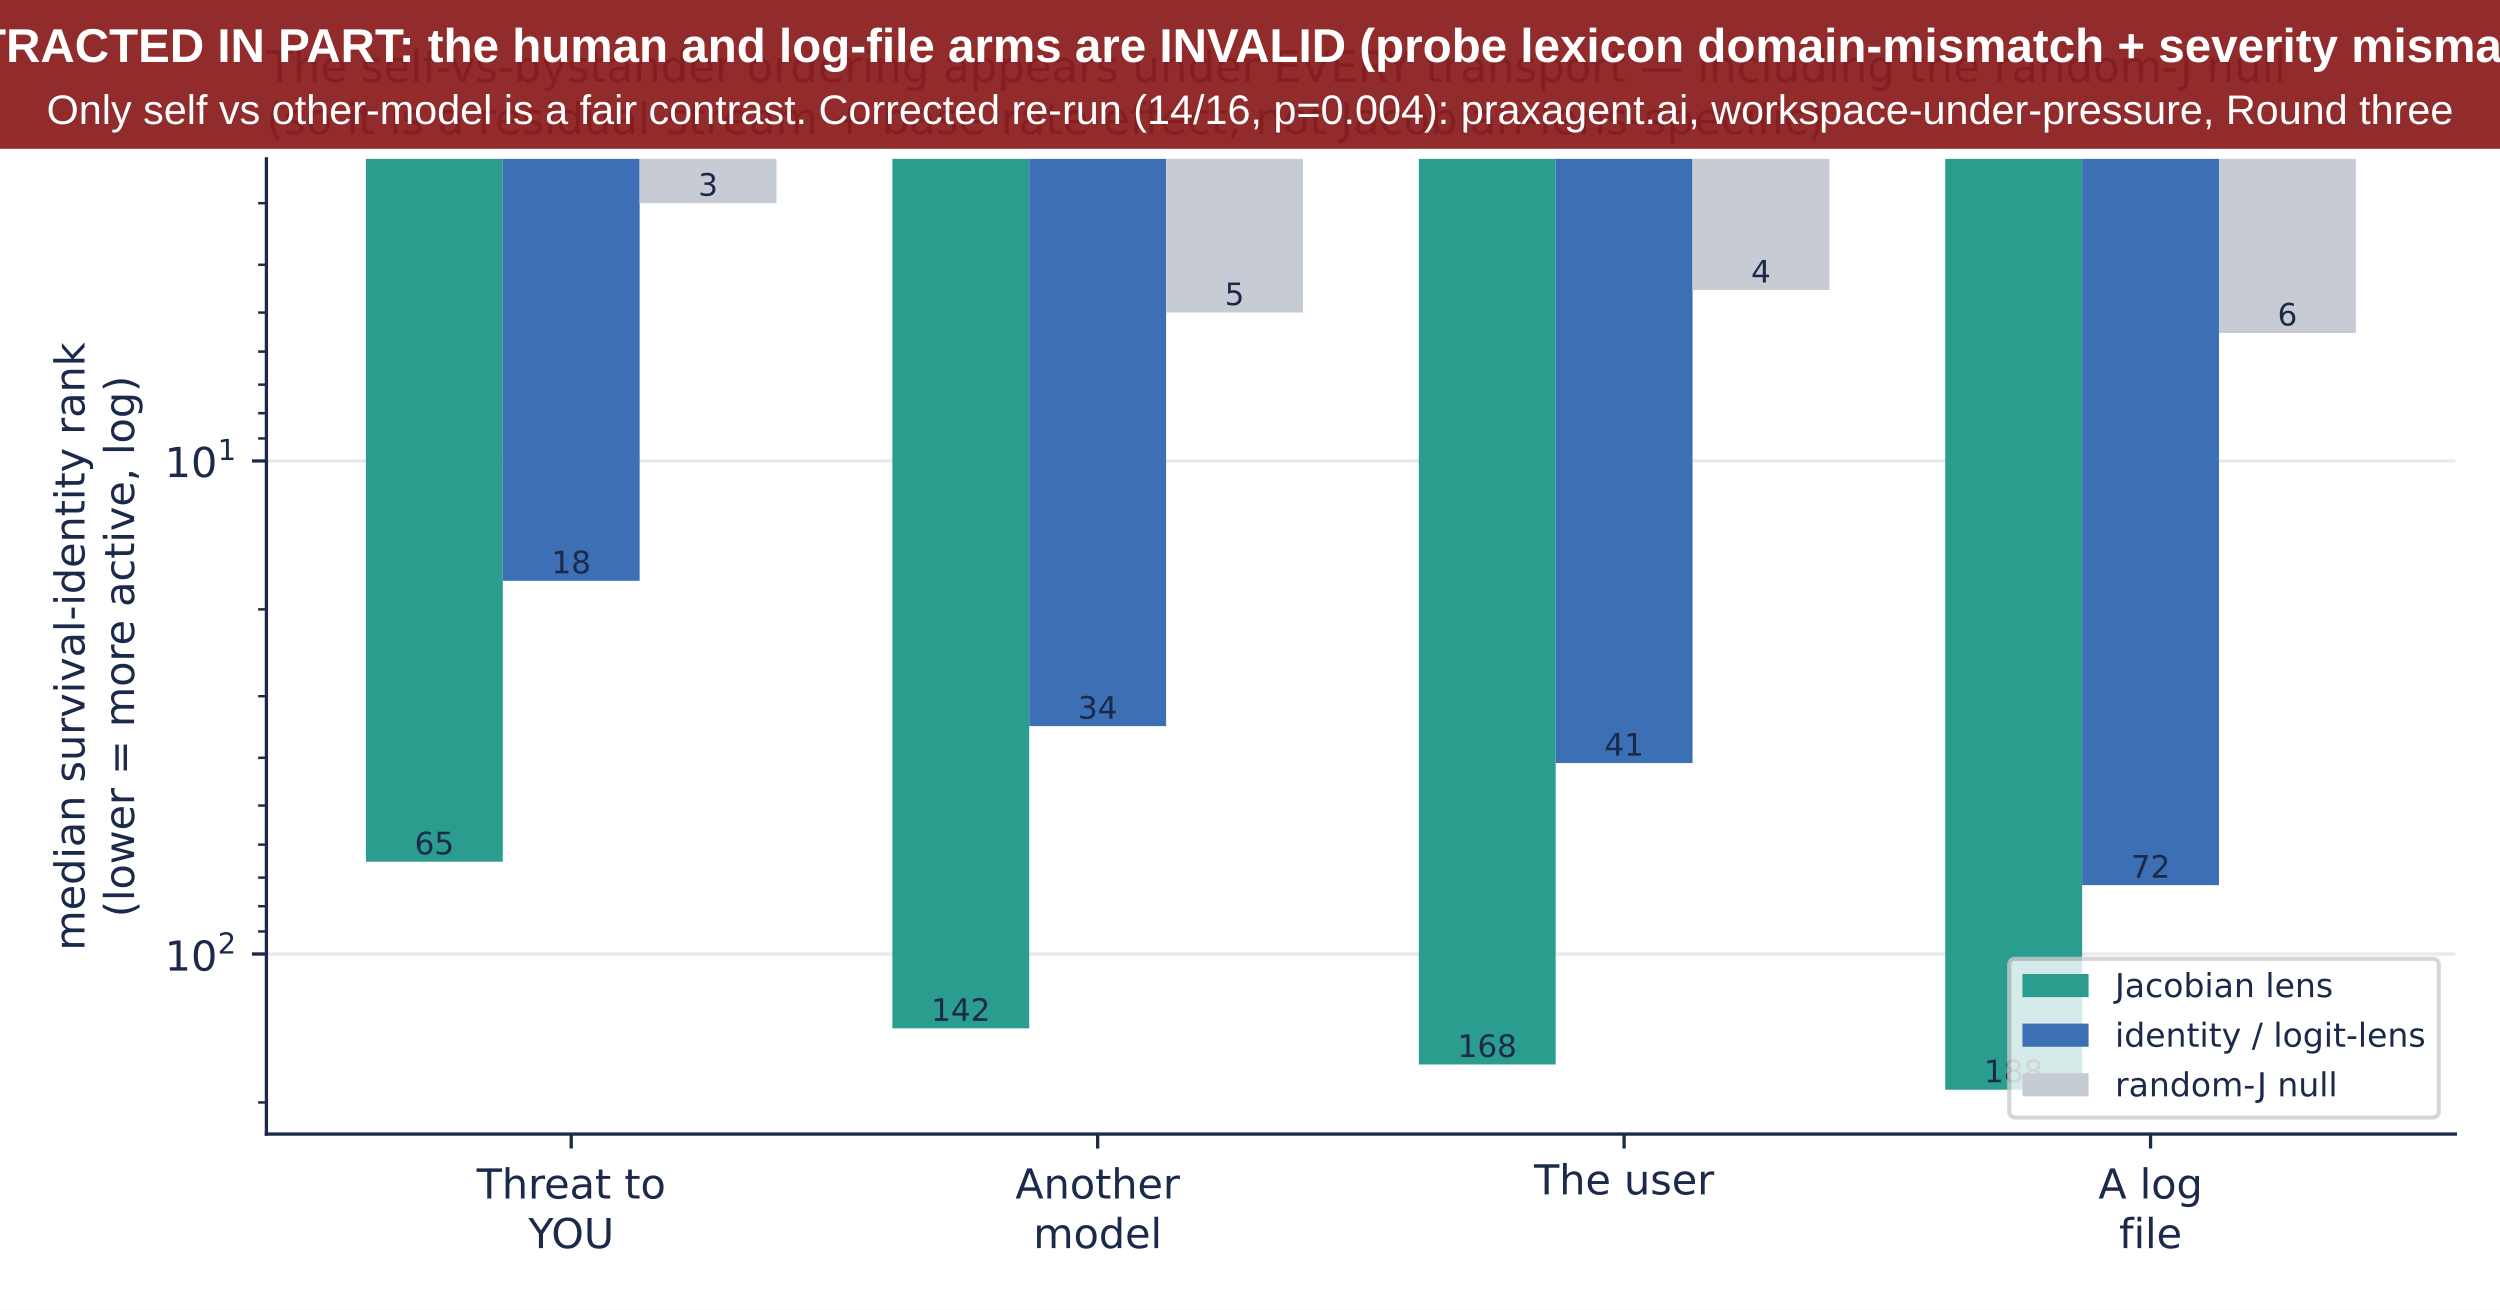
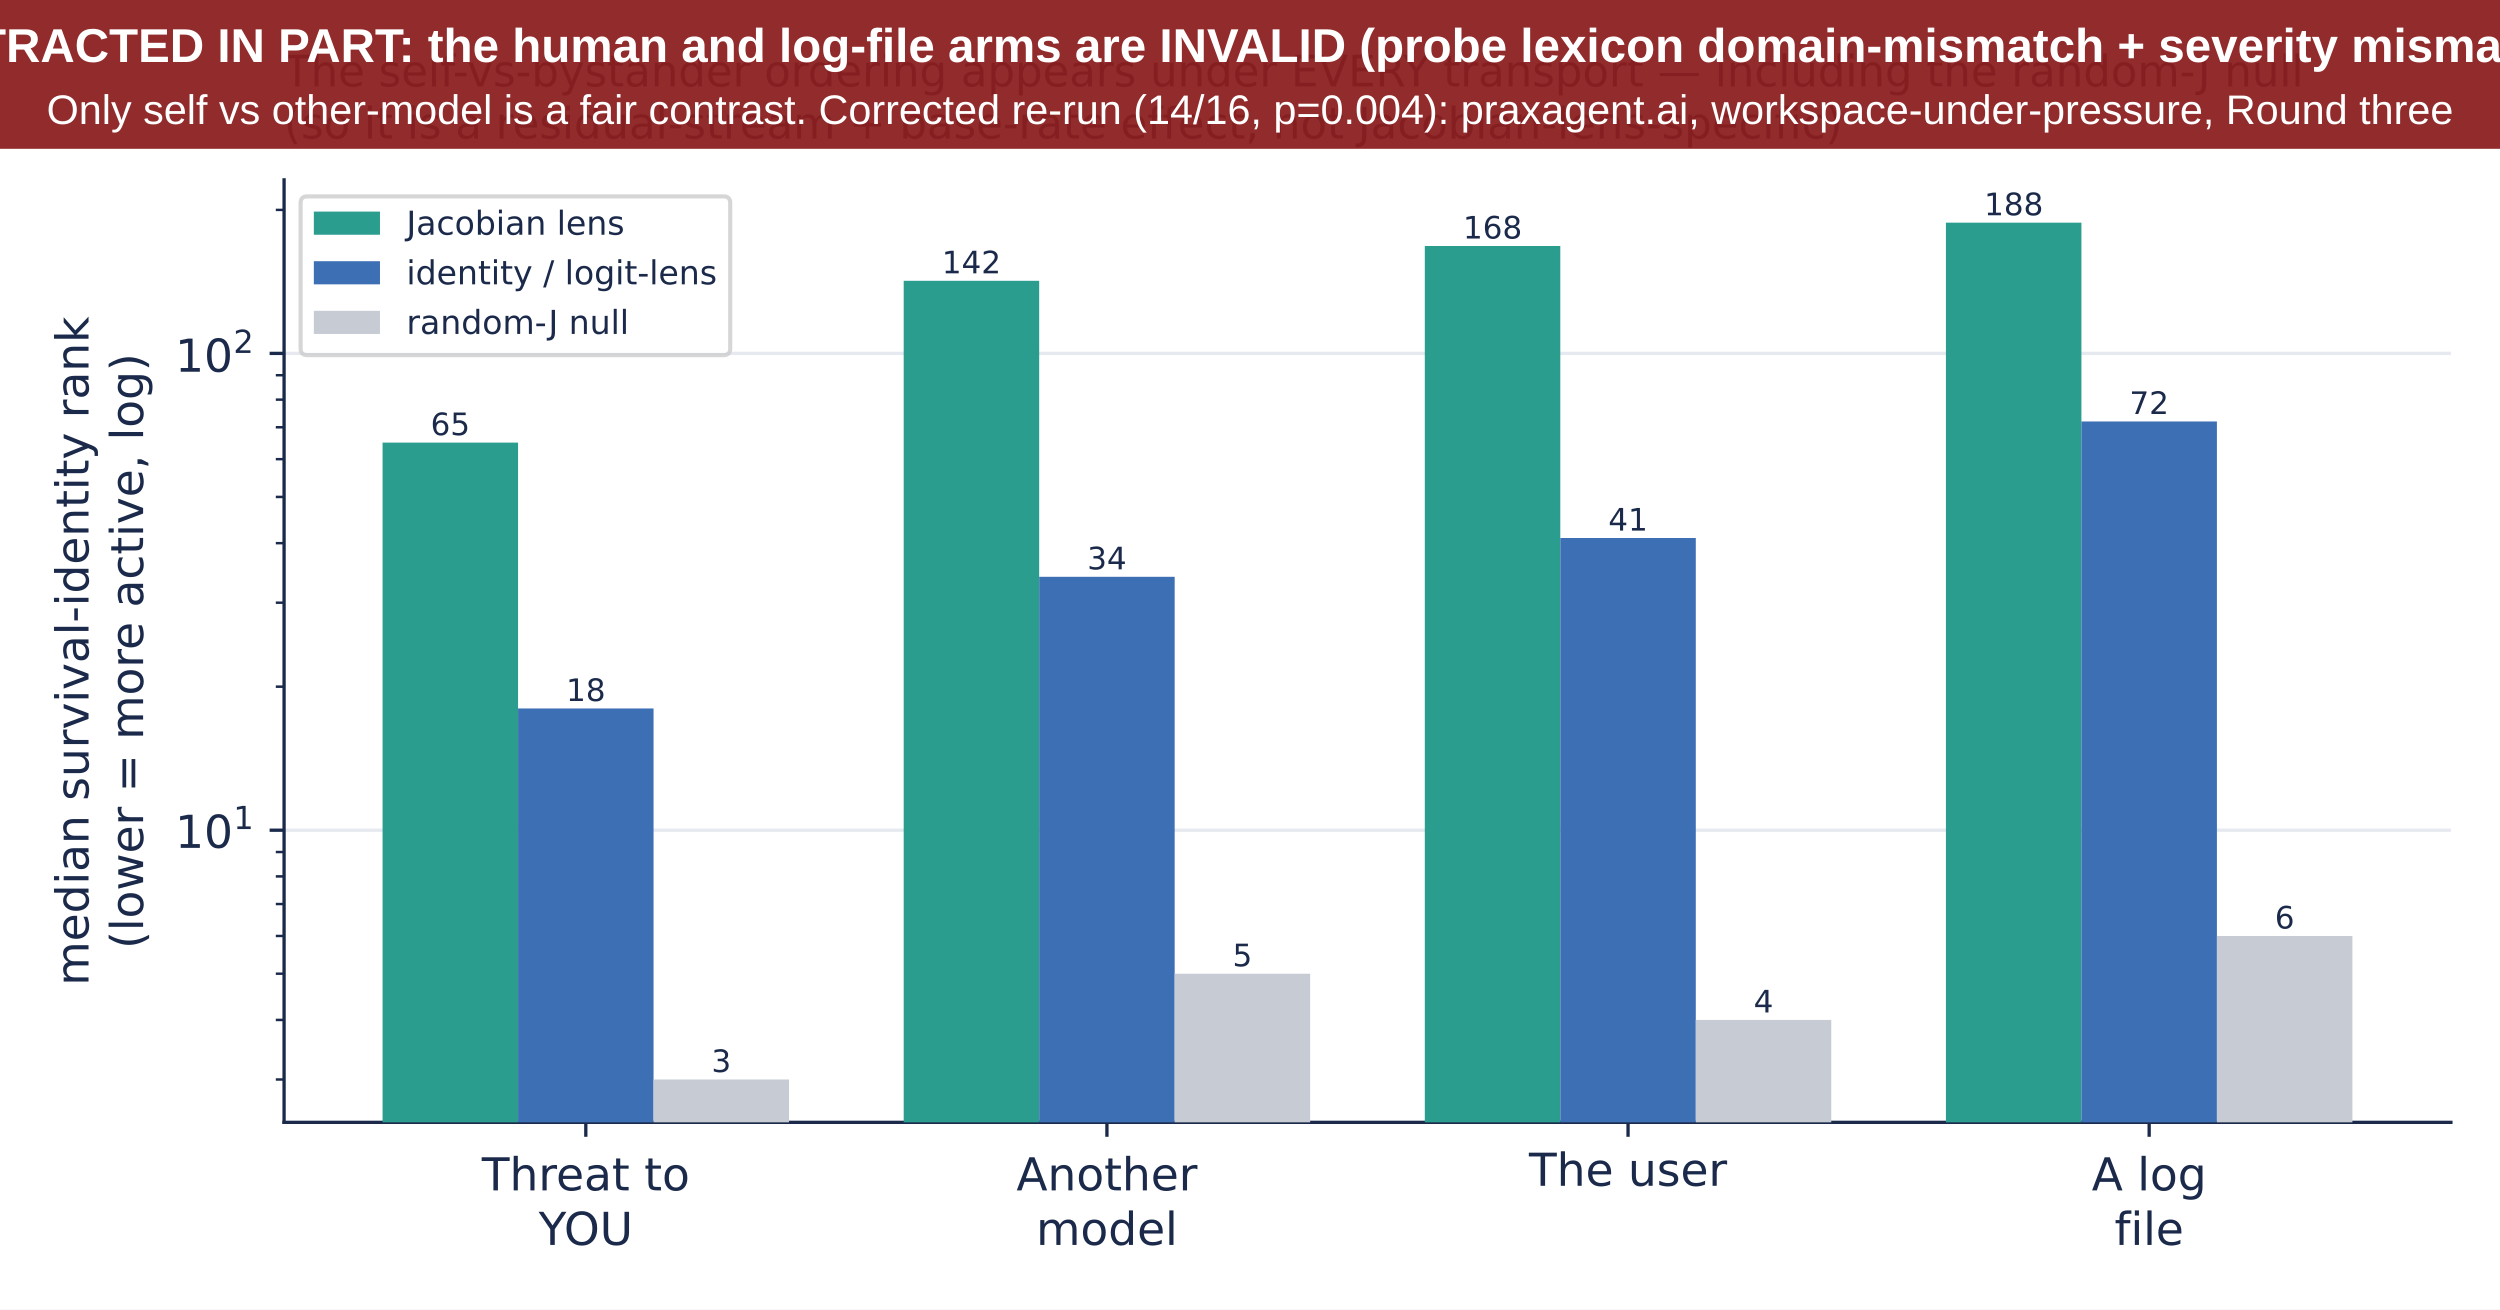
<svg xmlns="http://www.w3.org/2000/svg" xmlns:xlink="http://www.w3.org/1999/xlink" width="604.8pt" height="316.8pt" viewBox="0 0 604.8 316.8" version="1.1">
  <defs>
    <style type="text/css">*{stroke-linejoin: round; stroke-linecap: butt}</style>
  </defs>
  <g id="figure_1">
    <g id="patch_1">
      <path d="M 0 316.8  L 604.8 316.8  L 604.8 0  L 0 0  z " style="fill: #ffffff" />
    </g>
    <g id="axes_1">
      <g id="patch_2">
-         <path d="M 64.449 274.351  L 594 274.351  L 594 38.431  L 64.449 38.431  z " style="fill: #ffffff" />
+         <path d="M 68.724 271.516  L 592.92 271.516  L 592.92 43.511  L 68.724 43.511  z " style="fill: #ffffff" />
      </g>
      <g id="matplotlib.axis_1">
        <g id="xtick_1">
          <g id="line2d_1">
            <defs>
-               <path id="m5a39e6ba94" d="M 0 0  L 0 3.5  " style="stroke: #1b2a4a; stroke-width: 0.8" />
+               <path id="m8e5f30e3c3" d="M 0 0  L 0 3.5  " style="stroke: #1b2a4a; stroke-width: 0.8" />
            </defs>
            <g>
-               <use xlink:href="#m5a39e6ba94" x="138.188" y="274.351" style="fill: #1b2a4a; stroke: #1b2a4a; stroke-width: 0.8" />
+               <use xlink:href="#m8e5f30e3c3" x="141.718" y="271.516" style="fill: #1b2a4a; stroke: #1b2a4a; stroke-width: 0.8" />
            </g>
          </g>
          <g id="text_1">
-             <text style="font-size: 10px; font-family: 'DejaVu Sans'; fill: #1b2a4a" transform="translate(115.3111 289.9508)">Threat to</text>
-             <text style="font-size: 10px; font-family: 'DejaVu Sans'; fill: #1b2a4a" transform="translate(127.8127 301.9528)">YOU</text>
+             <text style="font-size: 11px; font-family: 'DejaVu Sans'; fill: #1b2a4a" transform="translate(116.5533 287.9751)">Threat to</text>
+             <text style="font-size: 11px; font-family: 'DejaVu Sans'; fill: #1b2a4a" transform="translate(130.305 301.1772)">YOU</text>
          </g>
        </g>
        <g id="xtick_2">
          <g id="line2d_2">
            <g>
-               <use xlink:href="#m5a39e6ba94" x="265.546" y="274.351" style="fill: #1b2a4a; stroke: #1b2a4a; stroke-width: 0.8" />
+               <use xlink:href="#m8e5f30e3c3" x="267.788" y="271.516" style="fill: #1b2a4a; stroke: #1b2a4a; stroke-width: 0.8" />
            </g>
          </g>
          <g id="text_2">
-             <text style="font-size: 10px; font-family: 'DejaVu Sans'; fill: #1b2a4a" transform="translate(245.6363 289.9508)">Another</text>
-             <text style="font-size: 10px; font-family: 'DejaVu Sans'; fill: #1b2a4a" transform="translate(249.9761 301.9536)">model</text>
+             <text style="font-size: 11px; font-family: 'DejaVu Sans'; fill: #1b2a4a" transform="translate(245.8872 287.9751)">Another</text>
+             <text style="font-size: 11px; font-family: 'DejaVu Sans'; fill: #1b2a4a" transform="translate(250.6611 301.1781)">model</text>
          </g>
        </g>
        <g id="xtick_3">
          <g id="line2d_3">
            <g>
-               <use xlink:href="#m5a39e6ba94" x="392.903" y="274.351" style="fill: #1b2a4a; stroke: #1b2a4a; stroke-width: 0.8" />
+               <use xlink:href="#m8e5f30e3c3" x="393.857" y="271.516" style="fill: #1b2a4a; stroke: #1b2a4a; stroke-width: 0.8" />
            </g>
          </g>
          <g id="text_3">
-             <text style="font-size: 10px; font-family: 'DejaVu Sans'; text-anchor: middle; fill: #1b2a4a" x="392.903" y="288.95" transform="rotate(-0 392.9029 288.9498)">The user</text>
+             <text style="font-size: 11px; font-family: 'DejaVu Sans'; text-anchor: middle; fill: #1b2a4a" x="393.857" y="286.874" transform="rotate(-0 393.8567 286.874)">The user</text>
          </g>
        </g>
        <g id="xtick_4">
          <g id="line2d_4">
            <g>
-               <use xlink:href="#m5a39e6ba94" x="520.26" y="274.351" style="fill: #1b2a4a; stroke: #1b2a4a; stroke-width: 0.8" />
+               <use xlink:href="#m8e5f30e3c3" x="519.926" y="271.516" style="fill: #1b2a4a; stroke: #1b2a4a; stroke-width: 0.8" />
            </g>
          </g>
          <g id="text_4">
-             <text style="font-size: 10px; font-family: 'DejaVu Sans'; fill: #1b2a4a" transform="translate(507.6281 289.9508)">A log</text>
-             <text style="font-size: 10px; font-family: 'DejaVu Sans'; fill: #1b2a4a" transform="translate(512.6453 301.9536)">file</text>
+             <text style="font-size: 11px; font-family: 'DejaVu Sans'; fill: #1b2a4a" transform="translate(506.0307 287.9751)">A log</text>
+             <text style="font-size: 11px; font-family: 'DejaVu Sans'; fill: #1b2a4a" transform="translate(511.5496 301.1781)">file</text>
          </g>
        </g>
      </g>
      <g id="matplotlib.axis_2">
        <g id="ytick_1">
          <g id="line2d_5">
-             <path d="M 64.449 111.519  L 594 111.519  " clip-path="url(#p34aa206b70)" style="fill: none; stroke: #e6e9ef; stroke-width: 0.8; stroke-linecap: square" />
+             <path d="M 68.724 200.841  L 592.92 200.841  " clip-path="url(#pc5bae15fd4)" style="fill: none; stroke: #e6e9ef; stroke-width: 0.8; stroke-linecap: square" />
          </g>
          <g id="line2d_6">
            <defs>
-               <path id="mad9e6d15e8" d="M 0 0  L -3.5 0  " style="stroke: #1b2a4a; stroke-width: 0.8" />
+               <path id="m4d70ee16fc" d="M 0 0  L -3.5 0  " style="stroke: #1b2a4a; stroke-width: 0.8" />
            </defs>
            <g>
-               <use xlink:href="#mad9e6d15e8" x="64.449" y="111.519" style="fill: #1b2a4a; stroke: #1b2a4a; stroke-width: 0.8" />
+               <use xlink:href="#m4d70ee16fc" x="68.724" y="200.841" style="fill: #1b2a4a; stroke: #1b2a4a; stroke-width: 0.8" />
            </g>
          </g>
          <g id="text_5">
-             <g style="fill: #1b2a4a" transform="translate(39.84859 116.169)">
+             <g style="fill: #1b2a4a" transform="translate(42.3643 205.9559)">
              <text>
-                 <tspan x="0" y="-0.762" style="font-size: 10px; font-family: 'DejaVu Sans'; fill: #1b2a4a">1</tspan>
-                 <tspan x="6.362" y="-0.762" style="font-size: 10px; font-family: 'DejaVu Sans'; fill: #1b2a4a">0</tspan>
-                 <tspan x="12.82" y="-4.892" style="font-size: 7px; font-family: 'DejaVu Sans'; fill: #1b2a4a">1</tspan>
+                 <tspan x="0" y="-0.846" style="font-size: 11px; font-family: 'DejaVu Sans'; fill: #1b2a4a">1</tspan>
+                 <tspan x="6.999" y="-0.846" style="font-size: 11px; font-family: 'DejaVu Sans'; fill: #1b2a4a">0</tspan>
+                 <tspan x="14.102" y="-5.389" style="font-size: 7.7px; font-family: 'DejaVu Sans'; fill: #1b2a4a">1</tspan>
              </text>
            </g>
          </g>
        </g>
        <g id="ytick_2">
          <g id="line2d_7">
-             <path d="M 64.449 230.791  L 594 230.791  " clip-path="url(#p34aa206b70)" style="fill: none; stroke: #e6e9ef; stroke-width: 0.8; stroke-linecap: square" />
+             <path d="M 68.724 85.497  L 592.92 85.497  " clip-path="url(#pc5bae15fd4)" style="fill: none; stroke: #e6e9ef; stroke-width: 0.8; stroke-linecap: square" />
          </g>
          <g id="line2d_8">
            <g>
-               <use xlink:href="#mad9e6d15e8" x="64.449" y="230.791" style="fill: #1b2a4a; stroke: #1b2a4a; stroke-width: 0.8" />
+               <use xlink:href="#m4d70ee16fc" x="68.724" y="85.497" style="fill: #1b2a4a; stroke: #1b2a4a; stroke-width: 0.8" />
            </g>
          </g>
          <g id="text_6">
-             <g style="fill: #1b2a4a" transform="translate(39.84859 235.4908)">
+             <g style="fill: #1b2a4a" transform="translate(42.3643 90.66694)">
              <text>
-                 <tspan x="0" y="-0.675" style="font-size: 10px; font-family: 'DejaVu Sans'; fill: #1b2a4a">1</tspan>
-                 <tspan x="6.362" y="-0.675" style="font-size: 10px; font-family: 'DejaVu Sans'; fill: #1b2a4a">0</tspan>
-                 <tspan x="12.82" y="-4.805" style="font-size: 7px; font-family: 'DejaVu Sans'; fill: #1b2a4a">2</tspan>
+                 <tspan x="0" y="-0.737" style="font-size: 11px; font-family: 'DejaVu Sans'; fill: #1b2a4a">1</tspan>
+                 <tspan x="6.999" y="-0.737" style="font-size: 11px; font-family: 'DejaVu Sans'; fill: #1b2a4a">0</tspan>
+                 <tspan x="14.102" y="-5.28" style="font-size: 7.7px; font-family: 'DejaVu Sans'; fill: #1b2a4a">2</tspan>
              </text>
            </g>
          </g>
        </g>
        <g id="ytick_3">
          <g id="line2d_9">
            <defs>
-               <path id="mba62ce470e" d="M 0 0  L -2 0  " style="stroke: #1b2a4a; stroke-width: 0.6" />
+               <path id="mb0ae7842b5" d="M 0 0  L -2 0  " style="stroke: #1b2a4a; stroke-width: 0.6" />
            </defs>
            <g>
-               <use xlink:href="#mba62ce470e" x="64.449" y="49.154" style="fill: #1b2a4a; stroke: #1b2a4a; stroke-width: 0.6" />
+               <use xlink:href="#mb0ae7842b5" x="68.724" y="261.152" style="fill: #1b2a4a; stroke: #1b2a4a; stroke-width: 0.6" />
            </g>
          </g>
        </g>
        <g id="ytick_4">
          <g id="line2d_10">
            <g>
-               <use xlink:href="#mba62ce470e" x="64.449" y="64.056" style="fill: #1b2a4a; stroke: #1b2a4a; stroke-width: 0.6" />
+               <use xlink:href="#mb0ae7842b5" x="68.724" y="246.741" style="fill: #1b2a4a; stroke: #1b2a4a; stroke-width: 0.6" />
            </g>
          </g>
        </g>
        <g id="ytick_5">
          <g id="line2d_11">
            <g>
-               <use xlink:href="#mba62ce470e" x="64.449" y="75.615" style="fill: #1b2a4a; stroke: #1b2a4a; stroke-width: 0.6" />
+               <use xlink:href="#mb0ae7842b5" x="68.724" y="235.563" style="fill: #1b2a4a; stroke: #1b2a4a; stroke-width: 0.6" />
            </g>
          </g>
        </g>
        <g id="ytick_6">
          <g id="line2d_12">
            <g>
-               <use xlink:href="#mba62ce470e" x="64.449" y="85.059" style="fill: #1b2a4a; stroke: #1b2a4a; stroke-width: 0.6" />
+               <use xlink:href="#mb0ae7842b5" x="68.724" y="226.43" style="fill: #1b2a4a; stroke: #1b2a4a; stroke-width: 0.6" />
            </g>
          </g>
        </g>
        <g id="ytick_7">
          <g id="line2d_13">
            <g>
-               <use xlink:href="#mba62ce470e" x="64.449" y="93.044" style="fill: #1b2a4a; stroke: #1b2a4a; stroke-width: 0.6" />
+               <use xlink:href="#mb0ae7842b5" x="68.724" y="218.708" style="fill: #1b2a4a; stroke: #1b2a4a; stroke-width: 0.6" />
            </g>
          </g>
        </g>
        <g id="ytick_8">
          <g id="line2d_14">
            <g>
-               <use xlink:href="#mba62ce470e" x="64.449" y="99.96" style="fill: #1b2a4a; stroke: #1b2a4a; stroke-width: 0.6" />
+               <use xlink:href="#mb0ae7842b5" x="68.724" y="212.019" style="fill: #1b2a4a; stroke: #1b2a4a; stroke-width: 0.6" />
            </g>
          </g>
        </g>
        <g id="ytick_9">
          <g id="line2d_15">
            <g>
-               <use xlink:href="#mba62ce470e" x="64.449" y="106.061" style="fill: #1b2a4a; stroke: #1b2a4a; stroke-width: 0.6" />
+               <use xlink:href="#mb0ae7842b5" x="68.724" y="206.119" style="fill: #1b2a4a; stroke: #1b2a4a; stroke-width: 0.6" />
            </g>
          </g>
        </g>
        <g id="ytick_10">
          <g id="line2d_16">
            <g>
-               <use xlink:href="#mba62ce470e" x="64.449" y="147.423" style="fill: #1b2a4a; stroke: #1b2a4a; stroke-width: 0.6" />
+               <use xlink:href="#mb0ae7842b5" x="68.724" y="166.119" style="fill: #1b2a4a; stroke: #1b2a4a; stroke-width: 0.6" />
            </g>
          </g>
        </g>
        <g id="ytick_11">
          <g id="line2d_17">
            <g>
-               <use xlink:href="#mba62ce470e" x="64.449" y="168.426" style="fill: #1b2a4a; stroke: #1b2a4a; stroke-width: 0.6" />
+               <use xlink:href="#mb0ae7842b5" x="68.724" y="145.808" style="fill: #1b2a4a; stroke: #1b2a4a; stroke-width: 0.6" />
            </g>
          </g>
        </g>
        <g id="ytick_12">
          <g id="line2d_18">
            <g>
-               <use xlink:href="#mba62ce470e" x="64.449" y="183.328" style="fill: #1b2a4a; stroke: #1b2a4a; stroke-width: 0.6" />
+               <use xlink:href="#mb0ae7842b5" x="68.724" y="131.397" style="fill: #1b2a4a; stroke: #1b2a4a; stroke-width: 0.6" />
            </g>
          </g>
        </g>
        <g id="ytick_13">
          <g id="line2d_19">
            <g>
-               <use xlink:href="#mba62ce470e" x="64.449" y="194.886" style="fill: #1b2a4a; stroke: #1b2a4a; stroke-width: 0.6" />
+               <use xlink:href="#mb0ae7842b5" x="68.724" y="120.219" style="fill: #1b2a4a; stroke: #1b2a4a; stroke-width: 0.6" />
            </g>
          </g>
        </g>
        <g id="ytick_14">
          <g id="line2d_20">
            <g>
-               <use xlink:href="#mba62ce470e" x="64.449" y="204.331" style="fill: #1b2a4a; stroke: #1b2a4a; stroke-width: 0.6" />
+               <use xlink:href="#mb0ae7842b5" x="68.724" y="111.086" style="fill: #1b2a4a; stroke: #1b2a4a; stroke-width: 0.6" />
            </g>
          </g>
        </g>
        <g id="ytick_15">
          <g id="line2d_21">
            <g>
-               <use xlink:href="#mba62ce470e" x="64.449" y="212.315" style="fill: #1b2a4a; stroke: #1b2a4a; stroke-width: 0.6" />
+               <use xlink:href="#mb0ae7842b5" x="68.724" y="103.364" style="fill: #1b2a4a; stroke: #1b2a4a; stroke-width: 0.6" />
            </g>
          </g>
        </g>
        <g id="ytick_16">
          <g id="line2d_22">
            <g>
-               <use xlink:href="#mba62ce470e" x="64.449" y="219.232" style="fill: #1b2a4a; stroke: #1b2a4a; stroke-width: 0.6" />
+               <use xlink:href="#mb0ae7842b5" x="68.724" y="96.675" style="fill: #1b2a4a; stroke: #1b2a4a; stroke-width: 0.6" />
            </g>
          </g>
        </g>
        <g id="ytick_17">
          <g id="line2d_23">
            <g>
-               <use xlink:href="#mba62ce470e" x="64.449" y="225.333" style="fill: #1b2a4a; stroke: #1b2a4a; stroke-width: 0.6" />
+               <use xlink:href="#mb0ae7842b5" x="68.724" y="90.775" style="fill: #1b2a4a; stroke: #1b2a4a; stroke-width: 0.6" />
            </g>
          </g>
        </g>
        <g id="ytick_18">
          <g id="line2d_24">
            <g>
-               <use xlink:href="#mba62ce470e" x="64.449" y="266.695" style="fill: #1b2a4a; stroke: #1b2a4a; stroke-width: 0.6" />
+               <use xlink:href="#mb0ae7842b5" x="68.724" y="50.775" style="fill: #1b2a4a; stroke: #1b2a4a; stroke-width: 0.6" />
            </g>
          </g>
        </g>
        <g id="text_7">
-           <text style="font-size: 10px; font-family: 'DejaVu Sans'; fill: #1b2a4a" transform="translate(20.44254 229.9668) rotate(-90)">median survival-identity rank</text>
-           <text style="font-size: 10px; font-family: 'DejaVu Sans'; fill: #1b2a4a" transform="translate(32.44527 221.8699) rotate(-90)">(lower = more active, log)</text>
+           <text style="font-size: 11px; font-family: 'DejaVu Sans'; fill: #1b2a4a" transform="translate(21.41764 238.4465) rotate(-90)">median survival-identity rank</text>
+           <text style="font-size: 11px; font-family: 'DejaVu Sans'; fill: #1b2a4a" transform="translate(34.62065 229.54) rotate(-90)">(lower = more active, log)</text>
        </g>
      </g>
      <g id="patch_3">
-         <path d="M 64.449 274.351  L 64.449 38.431  " style="fill: none; stroke: #1b2a4a; stroke-width: 0.8; stroke-linejoin: miter; stroke-linecap: square" />
+         <path d="M 68.724 271.516  L 68.724 43.511  " style="fill: none; stroke: #1b2a4a; stroke-width: 0.8; stroke-linejoin: miter; stroke-linecap: square" />
      </g>
      <g id="patch_4">
-         <path d="M 64.449 274.351  L 594 274.351  " style="fill: none; stroke: #1b2a4a; stroke-width: 0.8; stroke-linejoin: miter; stroke-linecap: square" />
+         <path d="M 68.724 271.516  L 592.92 271.516  " style="fill: none; stroke: #1b2a4a; stroke-width: 0.8; stroke-linejoin: miter; stroke-linecap: square" />
      </g>
      <g id="patch_5">
-         <path d="M 88.519 -119279.595  L 121.632 -119279.595  L 121.632 208.477  L 88.519 208.477  z " clip-path="url(#p34aa206b70)" style="fill: #2a9d8f" />
+         <path d="M 92.551 115660.165  L 125.329 115660.165  L 125.329 107.076  L 92.551 107.076  z " clip-path="url(#pc5bae15fd4)" style="fill: #2a9d8f" />
      </g>
      <g id="patch_6">
-         <path d="M 215.876 -119279.595  L 248.989 -119279.595  L 248.989 248.772  L 215.876 248.772  z " clip-path="url(#p34aa206b70)" style="fill: #2a9d8f" />
+         <path d="M 218.621 115660.165  L 251.399 115660.165  L 251.399 67.931  L 218.621 67.931  z " clip-path="url(#pc5bae15fd4)" style="fill: #2a9d8f" />
      </g>
      <g id="patch_7">
-         <path d="M 343.234 -119279.595  L 376.346 -119279.595  L 376.346 257.51  L 343.234 257.51  z " clip-path="url(#p34aa206b70)" style="fill: #2a9d8f" />
+         <path d="M 344.69 115660.165  L 377.468 115660.165  L 377.468 59.509  L 344.69 59.509  z " clip-path="url(#pc5bae15fd4)" style="fill: #2a9d8f" />
      </g>
      <g id="patch_8">
-         <path d="M 470.591 -119279.595  L 503.704 -119279.595  L 503.704 263.628  L 470.591 263.628  z " clip-path="url(#p34aa206b70)" style="fill: #2a9d8f" />
+         <path d="M 470.759 115660.165  L 503.537 115660.165  L 503.537 53.874  L 470.759 53.874  z " clip-path="url(#pc5bae15fd4)" style="fill: #2a9d8f" />
      </g>
      <g id="patch_9">
-         <path d="M 121.632 -119279.595  L 154.745 -119279.595  L 154.745 140.507  L 121.632 140.507  z " clip-path="url(#p34aa206b70)" style="fill: #3d6fb4" />
+         <path d="M 125.329 115660.165  L 158.107 115660.165  L 158.107 171.397  L 125.329 171.397  z " clip-path="url(#pc5bae15fd4)" style="fill: #3d6fb4" />
      </g>
      <g id="patch_10">
-         <path d="M 248.989 -119279.595  L 282.102 -119279.595  L 282.102 175.666  L 248.989 175.666  z " clip-path="url(#p34aa206b70)" style="fill: #3d6fb4" />
+         <path d="M 251.399 115660.165  L 284.177 115660.165  L 284.177 139.538  L 251.399 139.538  z " clip-path="url(#pc5bae15fd4)" style="fill: #3d6fb4" />
      </g>
      <g id="patch_11">
-         <path d="M 376.346 -119279.595  L 409.459 -119279.595  L 409.459 184.607  L 376.346 184.607  z " clip-path="url(#p34aa206b70)" style="fill: #3d6fb4" />
+         <path d="M 377.468 115660.165  L 410.246 115660.165  L 410.246 130.16  L 377.468 130.16  z " clip-path="url(#pc5bae15fd4)" style="fill: #3d6fb4" />
      </g>
      <g id="patch_12">
-         <path d="M 503.704 -119279.595  L 536.817 -119279.595  L 536.817 214.133  L 503.704 214.133  z " clip-path="url(#p34aa206b70)" style="fill: #3d6fb4" />
+         <path d="M 503.537 115660.165  L 536.315 115660.165  L 536.315 101.953  L 503.537 101.953  z " clip-path="url(#pc5bae15fd4)" style="fill: #3d6fb4" />
      </g>
      <g id="patch_13">
-         <path d="M 154.745 -119279.595  L 187.858 -119279.595  L 187.858 49.154  L 154.745 49.154  z " clip-path="url(#p34aa206b70)" style="fill: #c7ccd4" />
+         <path d="M 158.107 115660.165  L 190.885 115660.165  L 190.885 261.152  L 158.107 261.152  z " clip-path="url(#pc5bae15fd4)" style="fill: #c7ccd4" />
      </g>
      <g id="patch_14">
-         <path d="M 282.102 -119279.595  L 315.215 -119279.595  L 315.215 75.615  L 282.102 75.615  z " clip-path="url(#p34aa206b70)" style="fill: #c7ccd4" />
+         <path d="M 284.177 115660.165  L 316.955 115660.165  L 316.955 235.563  L 284.177 235.563  z " clip-path="url(#pc5bae15fd4)" style="fill: #c7ccd4" />
      </g>
      <g id="patch_15">
-         <path d="M 409.459 -119279.595  L 442.572 -119279.595  L 442.572 70.157  L 409.459 70.157  z " clip-path="url(#p34aa206b70)" style="fill: #c7ccd4" />
+         <path d="M 410.246 115660.165  L 443.024 115660.165  L 443.024 246.741  L 410.246 246.741  z " clip-path="url(#pc5bae15fd4)" style="fill: #c7ccd4" />
      </g>
      <g id="patch_16">
-         <path d="M 536.817 -119279.595  L 569.929 -119279.595  L 569.929 80.552  L 536.817 80.552  z " clip-path="url(#p34aa206b70)" style="fill: #c7ccd4" />
+         <path d="M 536.315 115660.165  L 569.093 115660.165  L 569.093 226.43  L 536.315 226.43  z " clip-path="url(#pc5bae15fd4)" style="fill: #c7ccd4" />
      </g>
      <g id="text_8">
-         <text style="font-size: 7.5px; font-family: 'DejaVu Sans'; text-anchor: middle; fill: #1b2a4a" x="105.076" y="206.675" transform="rotate(-0 105.0756 206.6749)">65</text>
+         <text style="font-size: 7.5px; font-family: 'DejaVu Sans'; text-anchor: middle; fill: #1b2a4a" x="108.94" y="105.275" transform="rotate(-0 108.9404 105.2745)">65</text>
      </g>
      <g id="text_9">
-         <text style="font-size: 7.5px; font-family: 'DejaVu Sans'; text-anchor: middle; fill: #1b2a4a" x="138.188" y="138.705" transform="rotate(-0 138.1884 138.7048)">18</text>
+         <text style="font-size: 7.5px; font-family: 'DejaVu Sans'; text-anchor: middle; fill: #1b2a4a" x="235.01" y="66.13" transform="rotate(-0 235.0096 66.12964)">142</text>
      </g>
      <g id="text_10">
-         <text style="font-size: 7.5px; font-family: 'DejaVu Sans'; text-anchor: middle; fill: #1b2a4a" x="171.301" y="47.353" transform="rotate(-0 171.3013 47.35253)">3</text>
+         <text style="font-size: 7.5px; font-family: 'DejaVu Sans'; text-anchor: middle; fill: #1b2a4a" x="361.079" y="57.707" transform="rotate(-0 361.0788 57.70711)">168</text>
      </g>
      <g id="text_11">
-         <text style="font-size: 7.5px; font-family: 'DejaVu Sans'; text-anchor: middle; fill: #1b2a4a" x="232.433" y="246.97" transform="rotate(-0 232.4328 246.9701)">142</text>
+         <text style="font-size: 7.5px; font-family: 'DejaVu Sans'; text-anchor: middle; fill: #1b2a4a" x="487.148" y="52.073" transform="rotate(-0 487.1479 52.07272)">188</text>
      </g>
      <g id="text_12">
-         <text style="font-size: 7.5px; font-family: 'DejaVu Sans'; text-anchor: middle; fill: #1b2a4a" x="265.546" y="173.864" transform="rotate(-0 265.5457 173.8639)">34</text>
+         <text style="font-size: 7.5px; font-family: 'DejaVu Sans'; text-anchor: middle; fill: #1b2a4a" x="141.718" y="169.595" transform="rotate(-0 141.7184 169.595)">18</text>
      </g>
      <g id="text_13">
-         <text style="font-size: 7.5px; font-family: 'DejaVu Sans'; text-anchor: middle; fill: #1b2a4a" x="298.659" y="73.813" transform="rotate(-0 298.6586 73.81284)">5</text>
+         <text style="font-size: 7.5px; font-family: 'DejaVu Sans'; text-anchor: middle; fill: #1b2a4a" x="267.788" y="137.736" transform="rotate(-0 267.7876 137.7363)">34</text>
      </g>
      <g id="text_14">
-         <text style="font-size: 7.5px; font-family: 'DejaVu Sans'; text-anchor: middle; fill: #1b2a4a" x="359.79" y="255.708" transform="rotate(-0 359.79 255.7077)">168</text>
+         <text style="font-size: 7.5px; font-family: 'DejaVu Sans'; text-anchor: middle; fill: #1b2a4a" x="393.857" y="128.358" transform="rotate(-0 393.8567 128.3582)">41</text>
      </g>
      <g id="text_15">
-         <text style="font-size: 7.5px; font-family: 'DejaVu Sans'; text-anchor: middle; fill: #1b2a4a" x="392.903" y="182.805" transform="rotate(-0 392.9029 182.8051)">41</text>
+         <text style="font-size: 7.5px; font-family: 'DejaVu Sans'; text-anchor: middle; fill: #1b2a4a" x="519.926" y="100.151" transform="rotate(-0 519.9259 100.151)">72</text>
      </g>
      <g id="text_16">
-         <text style="font-size: 7.5px; font-family: 'DejaVu Sans'; text-anchor: middle; fill: #1b2a4a" x="426.016" y="68.355" transform="rotate(-0 426.0158 68.35526)">4</text>
+         <text style="font-size: 7.5px; font-family: 'DejaVu Sans'; text-anchor: middle; fill: #1b2a4a" x="174.496" y="259.35" transform="rotate(-0 174.4964 259.3501)">3</text>
      </g>
      <g id="text_17">
-         <text style="font-size: 7.5px; font-family: 'DejaVu Sans'; text-anchor: middle; fill: #1b2a4a" x="487.147" y="261.826" transform="rotate(-0 487.1473 261.826)">188</text>
+         <text style="font-size: 7.5px; font-family: 'DejaVu Sans'; text-anchor: middle; fill: #1b2a4a" x="300.566" y="233.761" transform="rotate(-0 300.5655 233.7612)">5</text>
      </g>
      <g id="text_18">
-         <text style="font-size: 7.5px; font-family: 'DejaVu Sans'; text-anchor: middle; fill: #1b2a4a" x="520.26" y="212.331" transform="rotate(-0 520.2602 212.3313)">72</text>
+         <text style="font-size: 7.5px; font-family: 'DejaVu Sans'; text-anchor: middle; fill: #1b2a4a" x="426.635" y="244.939" transform="rotate(-0 426.6347 244.9391)">4</text>
      </g>
      <g id="text_19">
-         <text style="font-size: 7.5px; font-family: 'DejaVu Sans'; text-anchor: middle; fill: #1b2a4a" x="553.373" y="78.75" transform="rotate(-0 553.373 78.74982)">6</text>
+         <text style="font-size: 7.5px; font-family: 'DejaVu Sans'; text-anchor: middle; fill: #1b2a4a" x="552.704" y="224.628" transform="rotate(-0 552.7039 224.6281)">6</text>
      </g>
      <g id="text_20">
-         <text style="font-size: 10.5px; font-family: 'DejaVu Sans'; fill: #1b2a4a" transform="translate(64.44859 19.82774)">The self-vs-bystander ordering appears under EVERY transport — including the random-J null</text>
-         <text style="font-size: 10.5px; font-family: 'DejaVu Sans'; fill: #1b2a4a" transform="translate(64.44859 32.43062)">(so it is a residual-stream + base-rate effect, not Jacobian-lens-specific)</text>
+         <text style="font-size: 10.5px; font-family: 'DejaVu Sans'; fill: #1b2a4a" transform="translate(68.7243 20.90774)">The self-vs-bystander ordering appears under EVERY transport — including the random-J null</text>
+         <text style="font-size: 10.5px; font-family: 'DejaVu Sans'; fill: #1b2a4a" transform="translate(68.7243 33.51062)">(so it is a residual-stream + base-rate effect, not Jacobian-lens-specific)</text>
      </g>
      <g id="legend_1">
        <g id="patch_17">
-           <path d="M 487.673 270.351  L 588.4 270.351  Q 590 270.351 590 268.751  L 590 233.55  Q 590 231.95 588.4 231.95  L 487.673 231.95  Q 486.072 231.95 486.072 233.55  L 486.072 268.751  Q 486.072 270.351 487.673 270.351  z " style="fill: #ffffff; opacity: 0.8; stroke: #cccccc; stroke-linejoin: miter" />
+           <path d="M 74.324 85.912  L 175.052 85.912  Q 176.652 85.912 176.652 84.312  L 176.652 49.111  Q 176.652 47.511 175.052 47.511  L 74.324 47.511  Q 72.724 47.511 72.724 49.111  L 72.724 84.312  Q 72.724 85.912 74.324 85.912  z " style="fill: #ffffff; opacity: 0.8; stroke: #cccccc; stroke-linejoin: miter" />
        </g>
        <g id="patch_18">
-           <path d="M 489.272 241.228  L 505.272 241.228  L 505.272 235.628  L 489.272 235.628  z " style="fill: #2a9d8f" />
+           <path d="M 75.924 56.789  L 91.924 56.789  L 91.924 51.189  L 75.924 51.189  z " style="fill: #2a9d8f" />
        </g>
        <g id="text_21">
-           <text style="font-size: 8px; font-family: 'DejaVu Sans'; text-anchor: start; fill: #1b2a4a" x="511.673" y="241.228" transform="rotate(-0 511.6725 241.2283)">Jacobian lens</text>
+           <text style="font-size: 8px; font-family: 'DejaVu Sans'; text-anchor: start; fill: #1b2a4a" x="98.324" y="56.789" transform="rotate(-0 98.3243 56.78936)">Jacobian lens</text>
        </g>
        <g id="patch_19">
-           <path d="M 489.272 253.229  L 505.272 253.229  L 505.272 247.629  L 489.272 247.629  z " style="fill: #3d6fb4" />
+           <path d="M 75.924 68.79  L 91.924 68.79  L 91.924 63.19  L 75.924 63.19  z " style="fill: #3d6fb4" />
        </g>
        <g id="text_22">
-           <text style="font-size: 8px; font-family: 'DejaVu Sans'; text-anchor: start; fill: #1b2a4a" x="511.673" y="253.229" transform="rotate(-0 511.6725 253.2289)">identity / logit-lens</text>
+           <text style="font-size: 8px; font-family: 'DejaVu Sans'; text-anchor: start; fill: #1b2a4a" x="98.324" y="68.79" transform="rotate(-0 98.3243 68.78999)">identity / logit-lens</text>
        </g>
        <g id="patch_20">
-           <path d="M 489.272 265.23  L 505.272 265.23  L 505.272 259.63  L 489.272 259.63  z " style="fill: #c7ccd4" />
+           <path d="M 75.924 80.791  L 91.924 80.791  L 91.924 75.191  L 75.924 75.191  z " style="fill: #c7ccd4" />
        </g>
        <g id="text_23">
-           <text style="font-size: 8px; font-family: 'DejaVu Sans'; text-anchor: start; fill: #1b2a4a" x="511.673" y="265.23" transform="rotate(-0 511.6725 265.2295)">random-J null</text>
+           <text style="font-size: 8px; font-family: 'DejaVu Sans'; text-anchor: start; fill: #1b2a4a" x="98.324" y="80.791" transform="rotate(-0 98.3243 80.79062)">random-J null</text>
        </g>
      </g>
    </g>
  </g>
  <defs>
-     <clipPath id="p34aa206b70">
-       <rect x="64.449" y="38.431" width="529.551" height="235.921" />
+     <clipPath id="pc5bae15fd4">
+       <rect x="68.724" y="43.511" width="524.196" height="228.005" />
    </clipPath>
  </defs>
  <g id="retraction-banner">
    <rect x="0" y="0" width="604.8" height="36" fill="#8B1E1E" fill-opacity="0.94" />
    <text x="302.4" y="15" text-anchor="middle" font-family="Arial,Helvetica,sans-serif" font-size="11.5" font-weight="bold" fill="#ffffff">RETRACTED IN PART: the human and log-file arms are INVALID (probe lexicon domain-mismatch + severity mismatch)</text>
    <text x="302.4" y="30" text-anchor="middle" font-family="Arial,Helvetica,sans-serif" font-size="10" fill="#ffffff">Only self vs other-model is a fair contrast. Corrected re-run (14/16, p=0.004): praxagent.ai, workspace-under-pressure, Round three</text>
  </g>
</svg>
